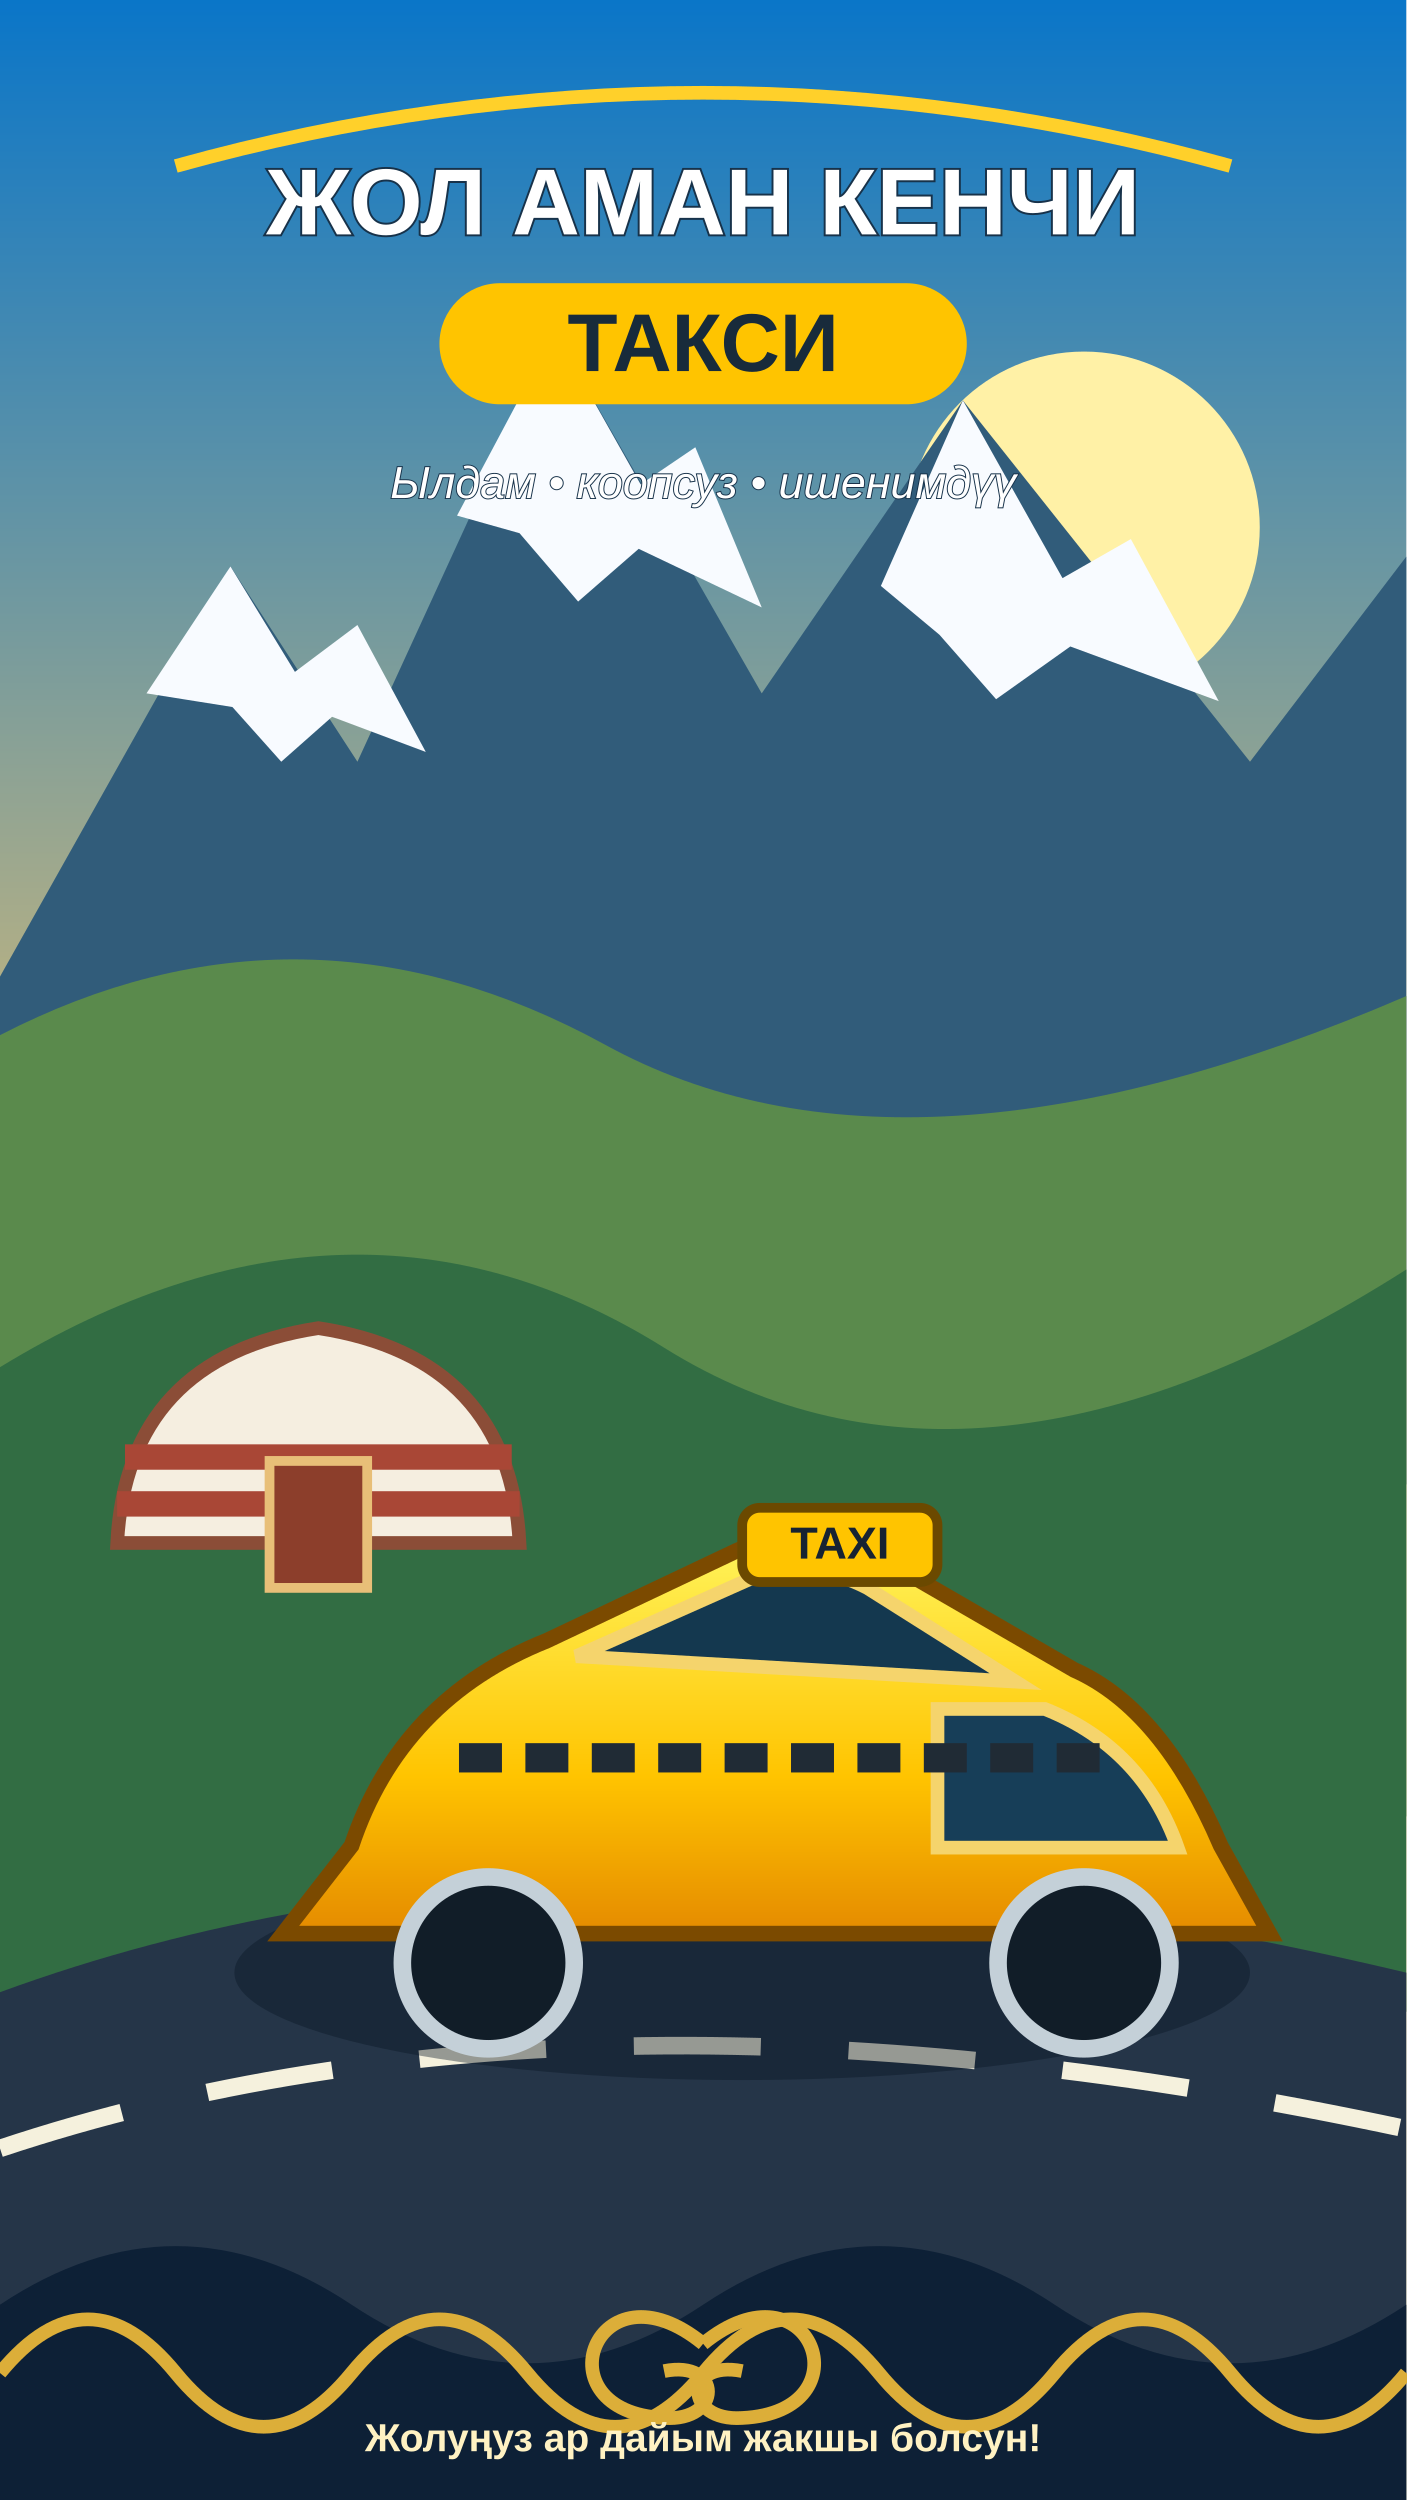
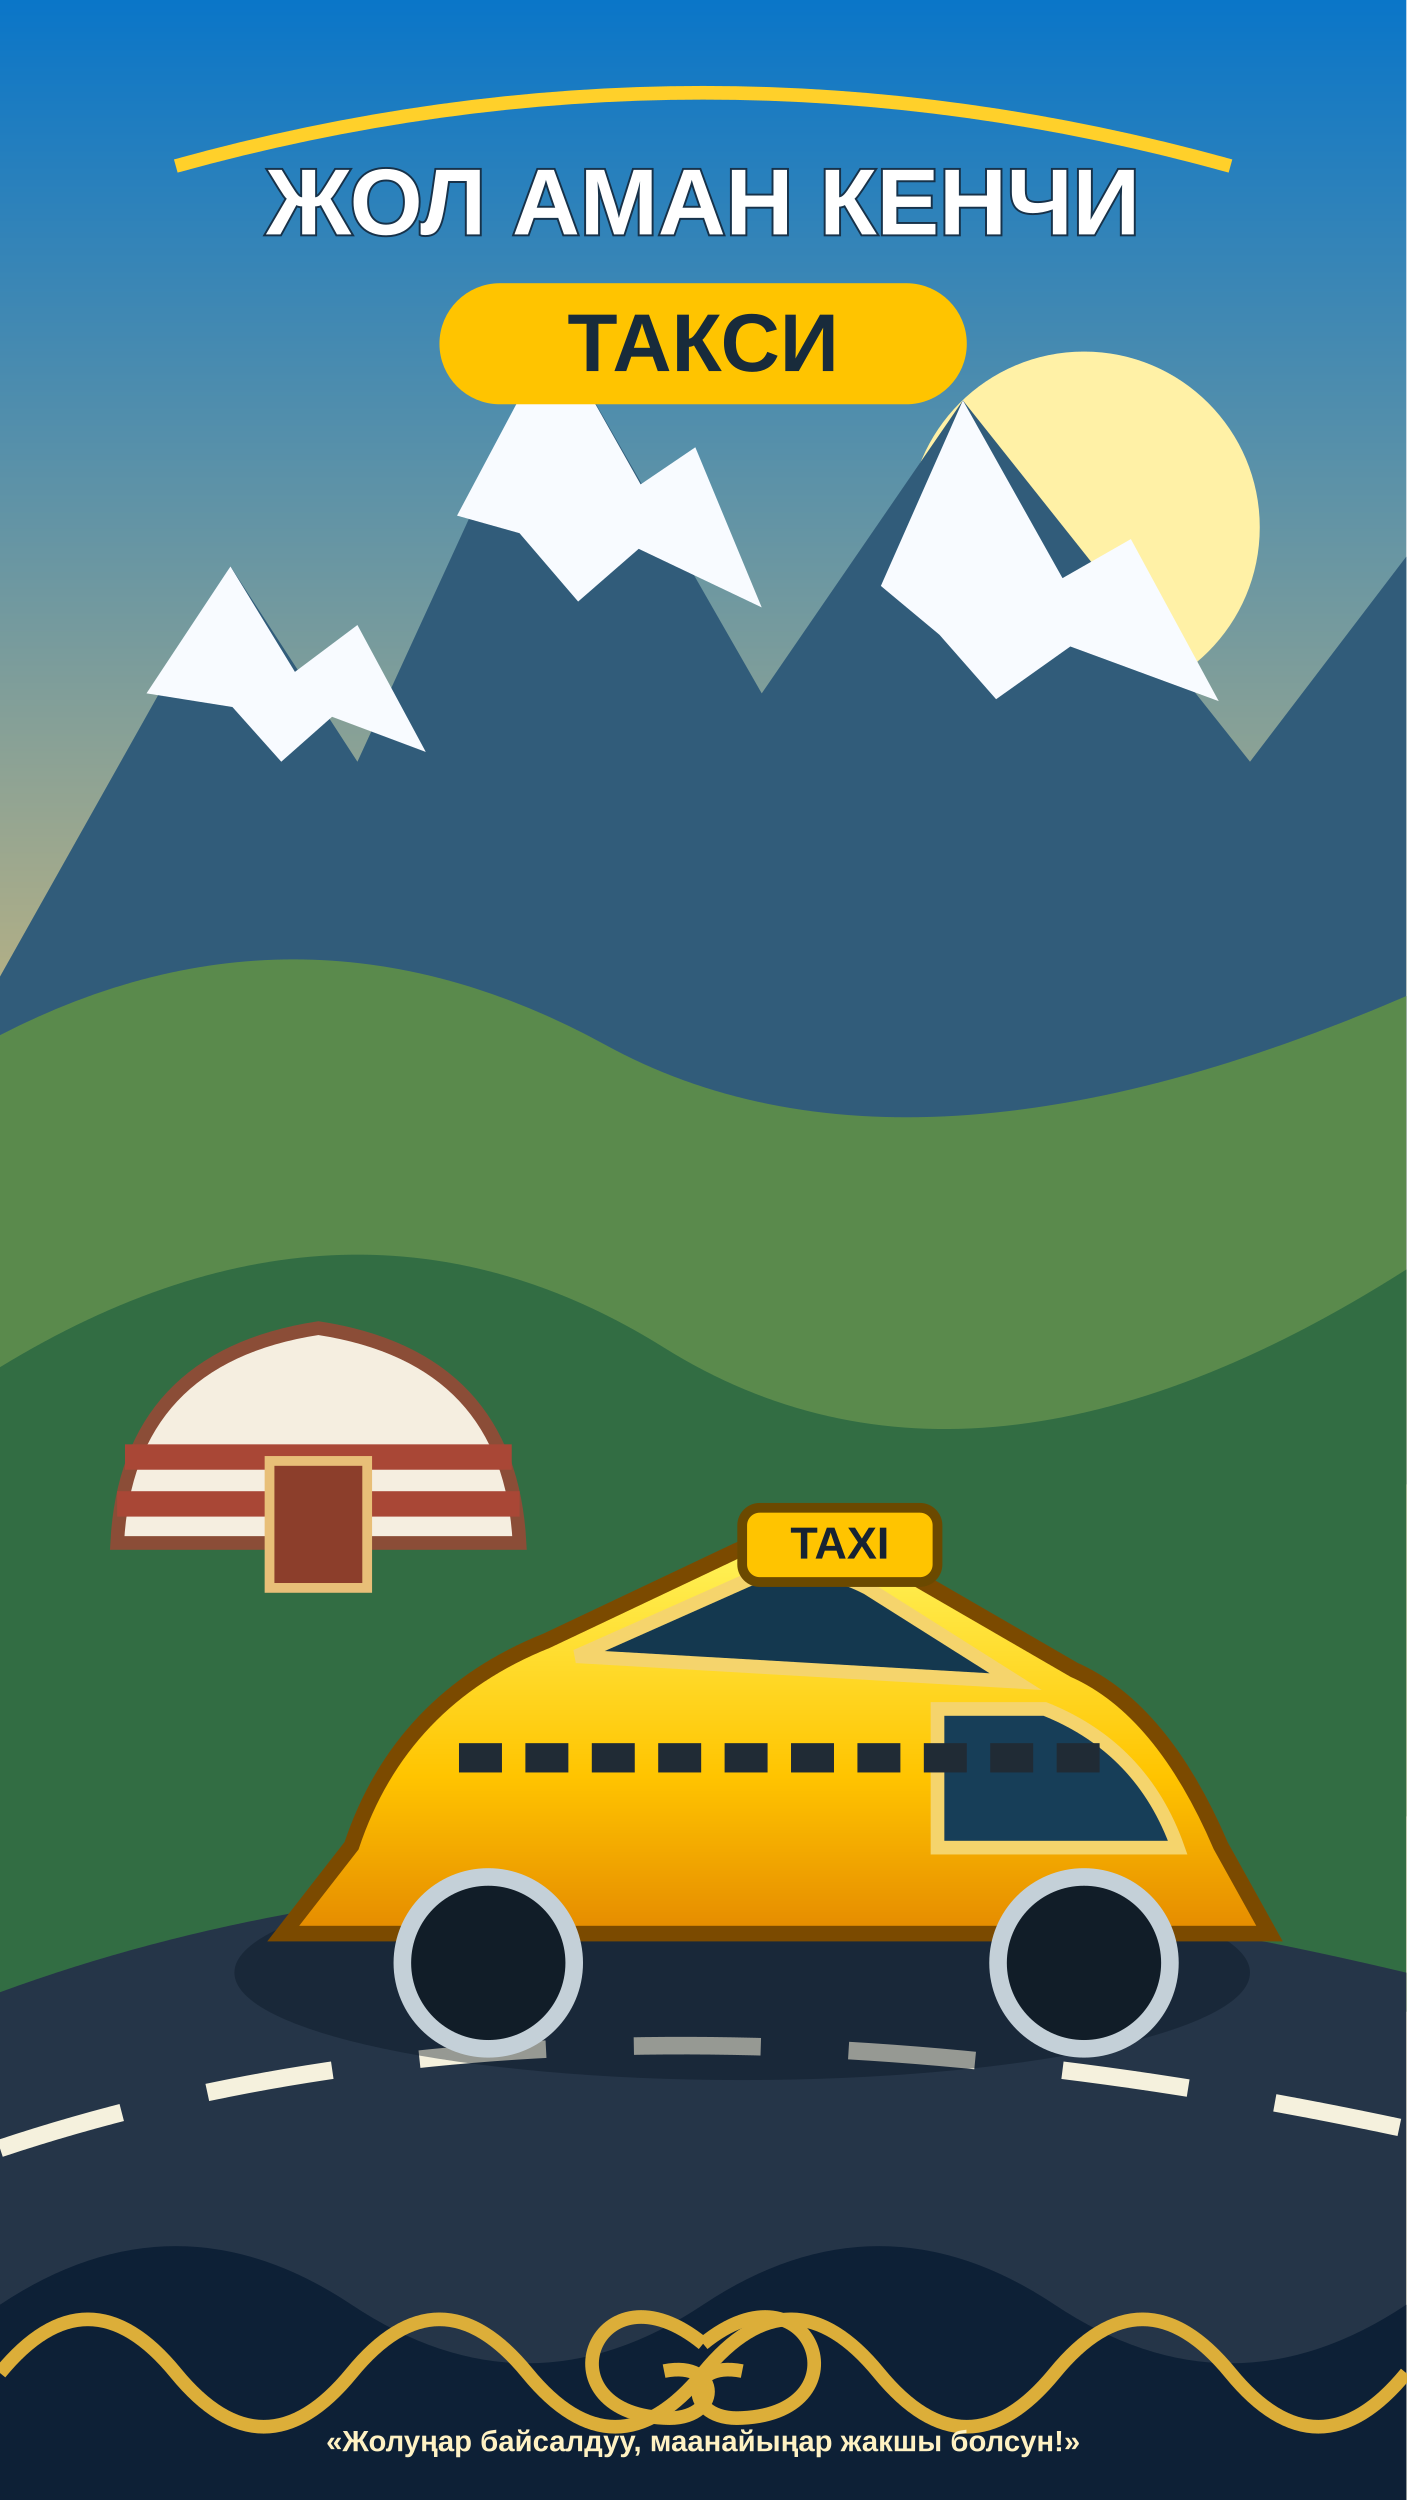
<svg xmlns="http://www.w3.org/2000/svg" width="720" height="1280" viewBox="0 0 720 1280">
  <defs>
    <linearGradient id="s" x2="0" y2="1">
      <stop stop-color="#0875c9" />
      <stop offset=".55" stop-color="#f5c66b" />
      <stop offset="1" stop-color="#f7e4a8" />
    </linearGradient>
    <linearGradient id="c" x2="0" y2="1">
      <stop stop-color="#fff45b" />
      <stop offset=".6" stop-color="#ffc400" />
      <stop offset="1" stop-color="#e58b00" />
    </linearGradient>
  </defs>
  <rect width="720" height="1280" fill="url(#s)" />
  <circle cx="555" cy="270" r="90" fill="#fff1a6" />
  <path d="M0 500L118 290l65 100 101-220 106 185 103-150 147 185 80-105v475H0Z" fill="#315c7a" />
  <path d="M75 355l43-65 33 54 32-24 35 65-48-18-26 23-25-28zM234 264l50-94 44 78 28-19 34 82-63-30-31 27-30-35zM451 300l42-95 51 91 35-20 45 83-76-28-38 27-29-33z" fill="#f8fbff" />
  <path d="M0 530Q155 450 310 535T720 510V930H0Z" fill="#5a8a4c" />
  <path d="M0 700Q180 590 340 690T720 650V1030H0Z" fill="#326d43" />
  <g transform="translate(55 680)">
    <path d="M5 110Q10 15 108 0Q206 15 211 110Z" fill="#f5eee0" stroke="#8b4d37" stroke-width="7" />
    <path d="M9 66H207M5 90H211" stroke="#a94736" stroke-width="13" />
    <rect x="83" y="68" width="50" height="65" fill="#8c3e2b" stroke="#e8bf78" stroke-width="5" />
  </g>
  <path d="M0 1020Q300 910 720 1010V1280H0Z" fill="#253548" />
  <path d="M0 1100Q300 1000 720 1090" fill="none" stroke="#f5f1dd" stroke-width="9" stroke-dasharray="65 45" />
  <ellipse cx="380" cy="1010" rx="260" ry="55" fill="#071523" opacity=".4" />
  <g transform="translate(115 770)">
    <path d="M65 175Q90 100 165 70L260 25Q290 10 340 30L435 85Q480 105 510 175L535 220H30Z" fill="url(#c)" stroke="#7b4a00" stroke-width="8" />
    <path d="M180 78L270 38Q300 28 329 43L405 91Z" fill="#14384f" stroke="#f5d46c" stroke-width="7" />
    <path d="M420 105Q470 125 488 176H365V105Z" fill="#173e58" stroke="#f5d46c" stroke-width="7" />
    <path d="M120 130H450" stroke="#202b35" stroke-width="15" stroke-dasharray="22 12" />
    <rect x="265" y="2" width="100" height="38" rx="9" fill="#ffc400" stroke="#6b4900" stroke-width="5" />
    <text x="315" y="28" text-anchor="middle" font-family="Arial" font-size="23" font-weight="bold" fill="#172332">TAXI</text>
    <circle cx="135" cy="235" r="44" fill="#111d28" stroke="#c4d0d8" stroke-width="9" />
    <circle cx="440" cy="235" r="44" fill="#111d28" stroke="#c4d0d8" stroke-width="9" />
  </g>
  <path d="M90 85Q360 10 630 85" fill="none" stroke="#ffd02a" stroke-width="7" />
  <text x="360" y="120" text-anchor="middle" font-family="Arial,sans-serif" font-size="48" font-weight="900" fill="#fff" stroke="#17324a" stroke-width="2" paint-order="stroke">ЖОЛ АМАН КЕНЧИ</text>
  <rect x="225" y="145" width="270" height="62" rx="31" fill="#ffc400" />
  <text x="360" y="190" text-anchor="middle" font-family="Arial" font-size="42" font-weight="900" fill="#182b3b">ТАКСИ</text>
-   <text x="360" y="255" text-anchor="middle" font-family="Arial" font-size="23" font-style="italic" fill="#fff" stroke="#17324a" stroke-width="1" paint-order="stroke">Ылдам • коопсуз • ишенимдүү</text>
  <path d="M0 1180Q90 1120 180 1180T360 1180T540 1180T720 1180V1280H0Z" fill="#0d2036" />
  <g fill="none" stroke="#dcae39" stroke-width="7">
    <path d="M0 1215q45-55 90 0t90 0t90 0t90 0t90 0t90 0t90 0t90 0" />
    <path d="M360 1200c-55-45-85 35-20 38 30 2 30-30 0-24m20-14c55-45 85 35 20 38-30 2-30-30 0-24" />
  </g>
-   <text x="360" y="1255" text-anchor="middle" font-family="Arial" font-size="20" font-weight="bold" fill="#fff2c3">Жолуңуз ар дайым жакшы болсун!</text>
+   <text x="360" y="1255" text-anchor="middle" font-family="Arial" font-size="15" font-weight="bold" fill="#fff2c3">«Жолуңар байсалдуу, маанайыңар жакшы болсун!»</text>
</svg>
